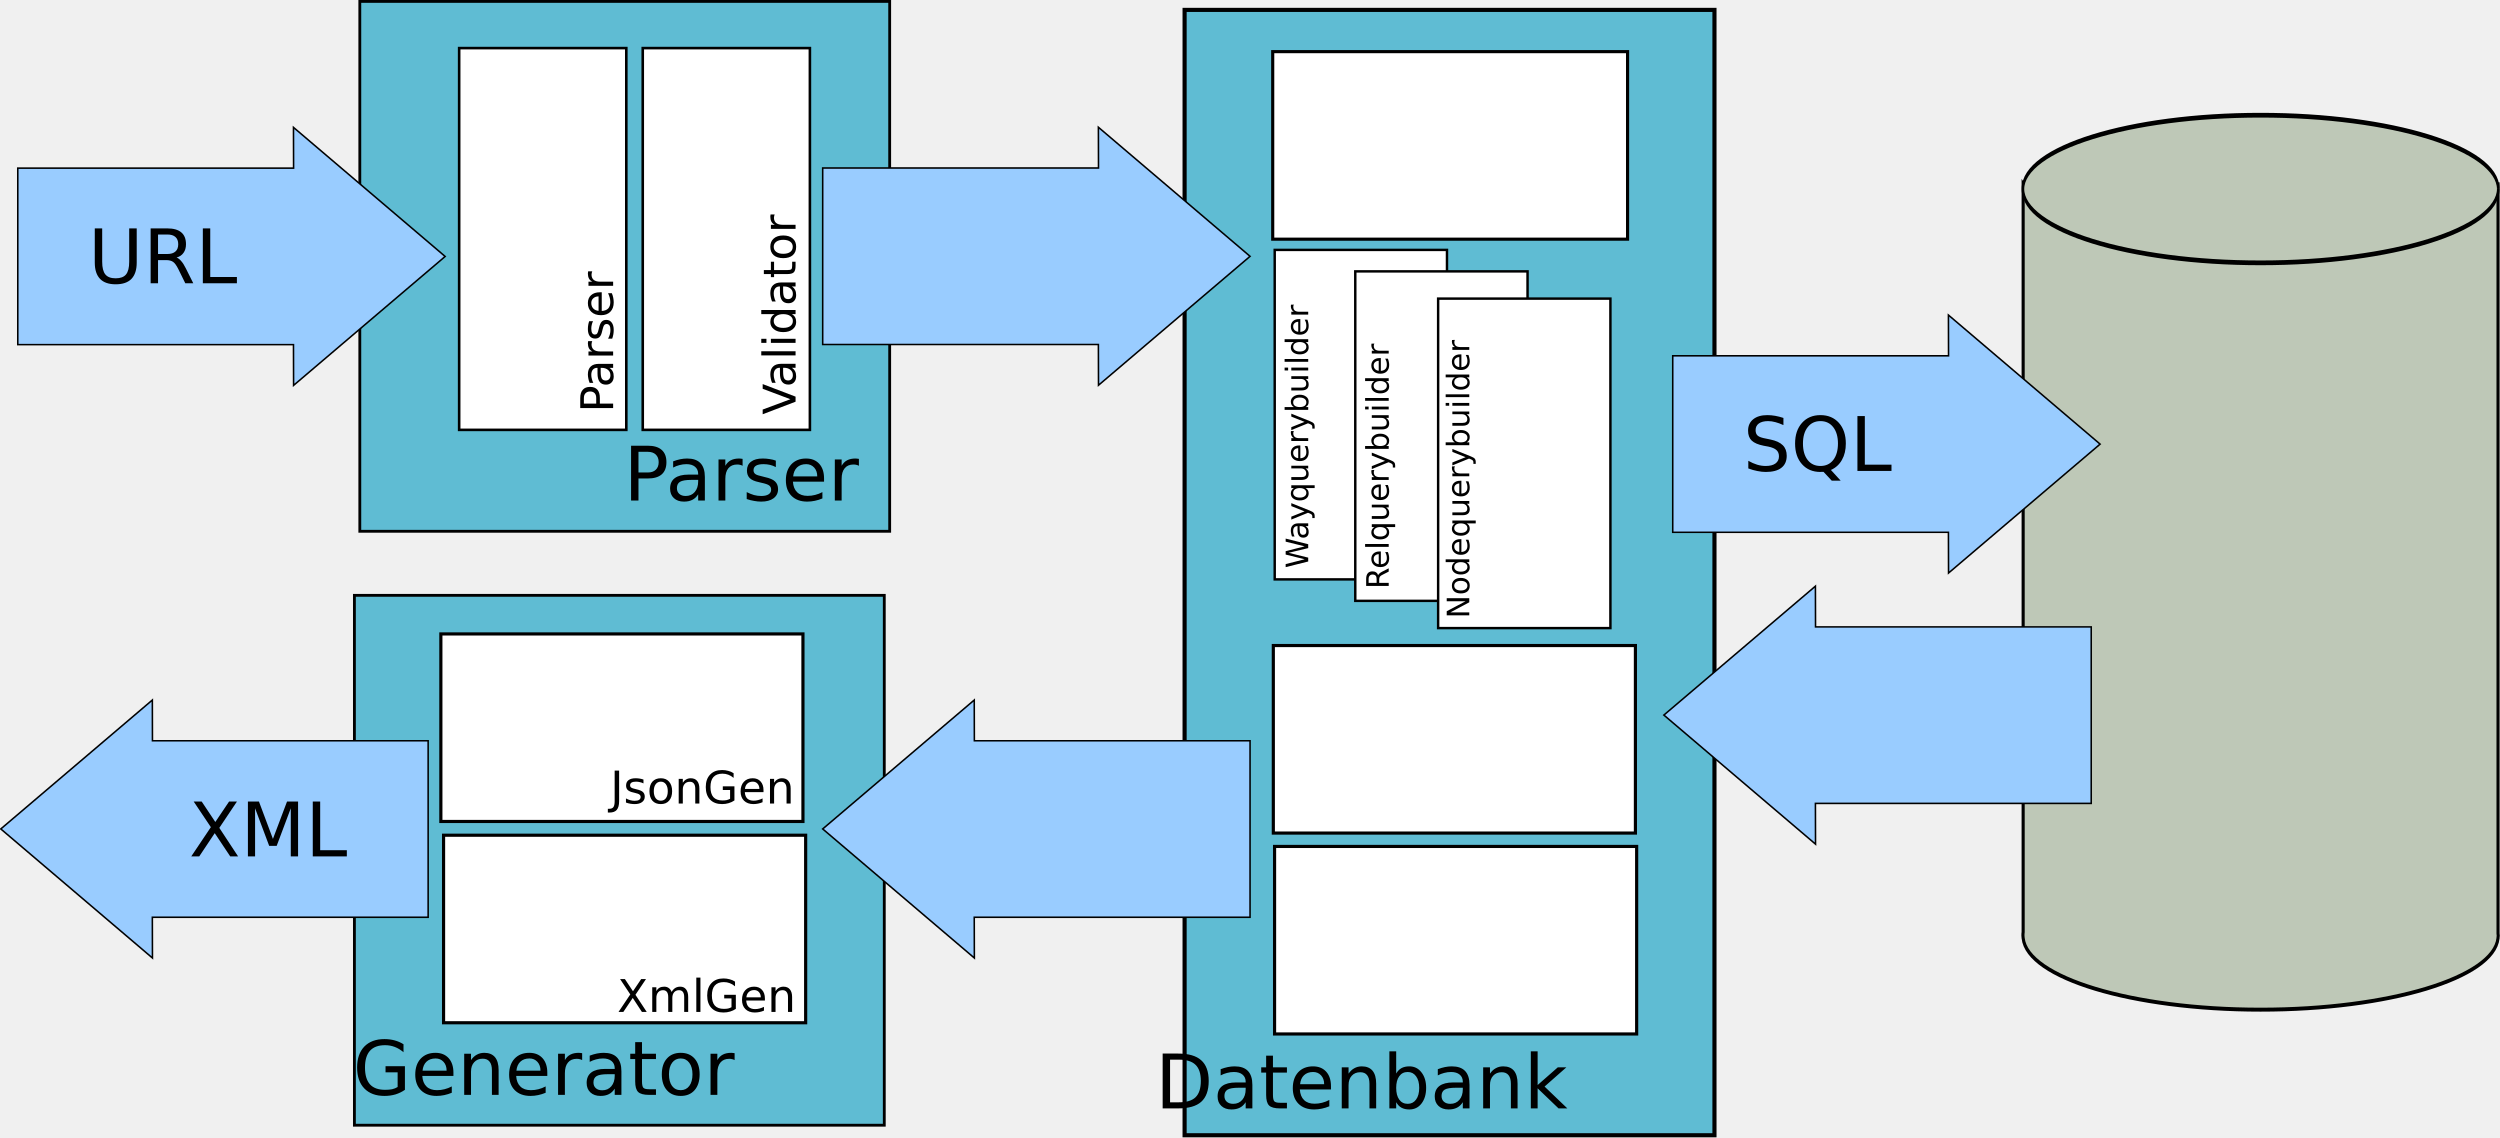
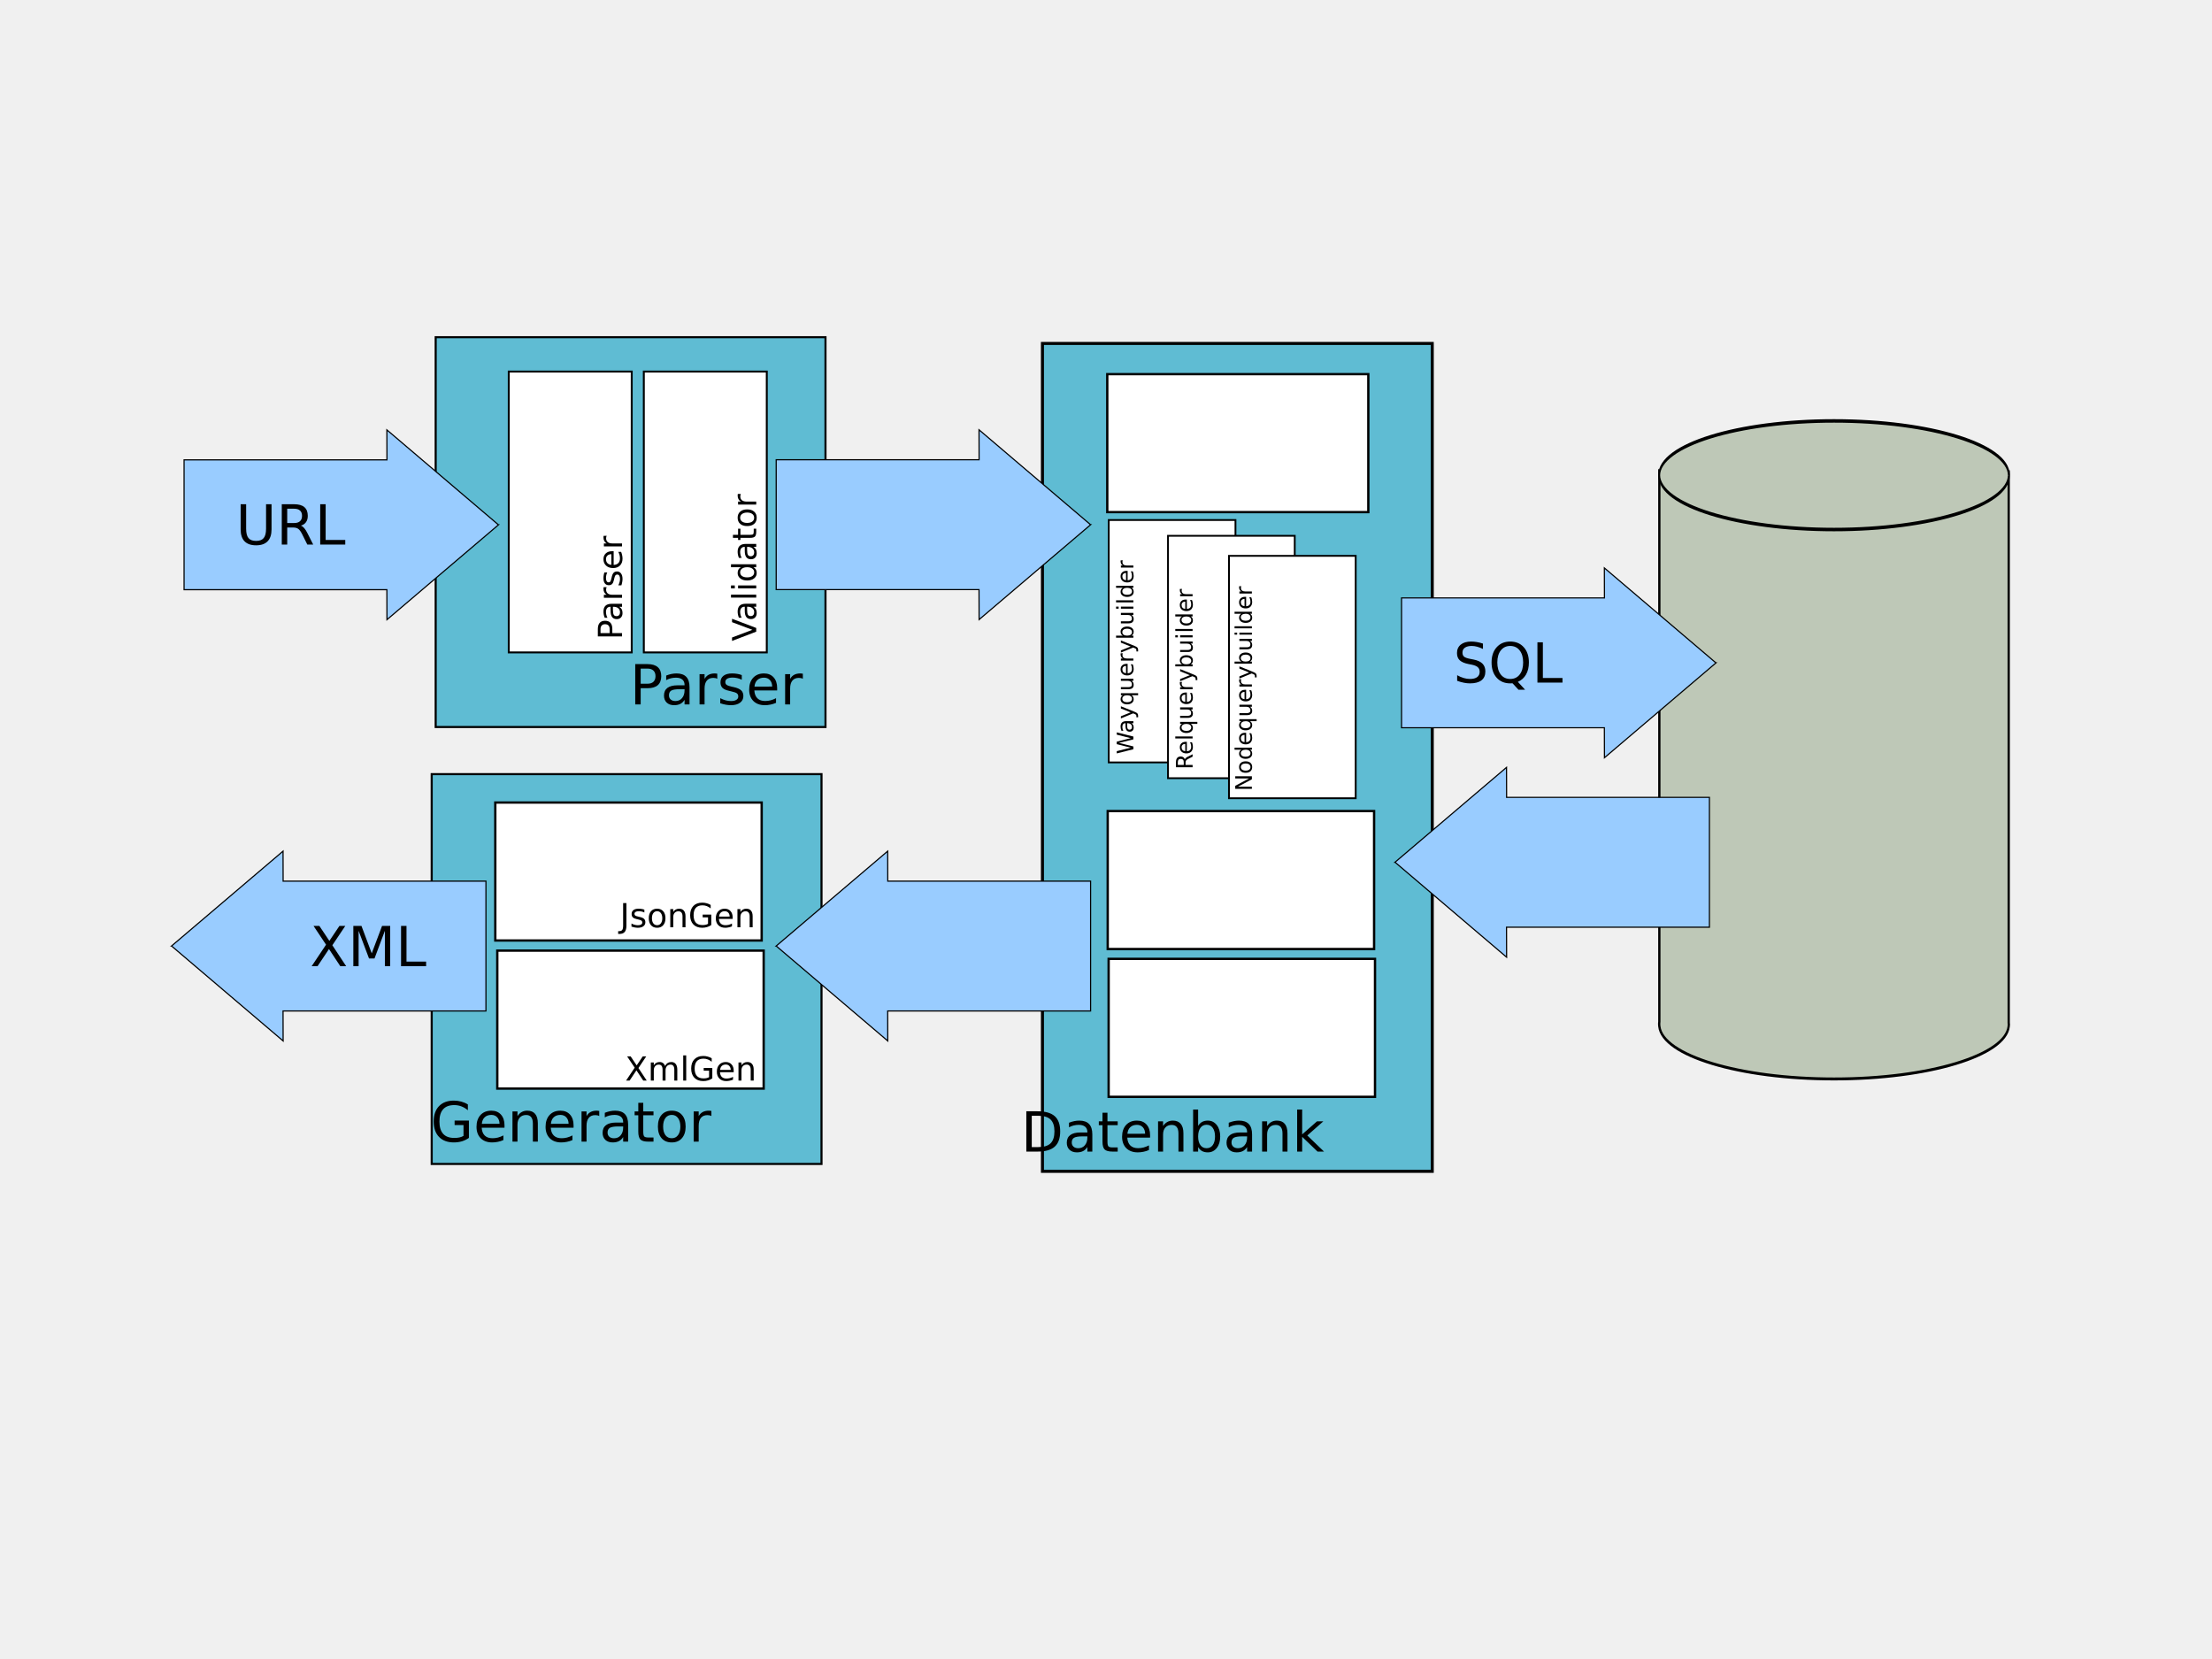
- <svg xmlns="http://www.w3.org/2000/svg" width="332.581" height="151.3" id="svg2" version="1.0">
+ <svg xmlns="http://www.w3.org/2000/svg" width="800" height="600" id="svg2" version="1.0">
  <defs id="defs4" />
-   <g id="layer1" transform="translate(-95.47654,-767.2451)">
-     <rect style="fill:#5fbcd3;fill-opacity:1;fill-rule:nonzero;stroke:#000000;stroke-width:0.376;stroke-miterlimit:4;stroke-opacity:1;stroke-dasharray:none" id="rect2995" width="70.49" height="70.49" x="143.343" y="767.433" />
-     <text xml:space="preserve" style="font-size:10px;font-style:normal;font-weight:normal;line-height:125%;letter-spacing:0px;word-spacing:0px;fill:#000000;fill-opacity:1;stroke:none;font-family:Bitstream Vera Sans" x="178.447" y="833.836" id="text3765">
-       <tspan id="tspan3767" x="178.447" y="833.836">Parser</tspan>
+   <g id="layer1" transform="translate(-95.47654,-318.5448)">
+     <rect style="fill:#5fbcd3;fill-opacity:1;fill-rule:nonzero;stroke:#000000;stroke-width:0.753;stroke-miterlimit:4;stroke-opacity:1;stroke-dasharray:none" id="rect2995" width="140.98" height="140.98" x="253.045" y="440.501" />
+     <text xml:space="preserve" style="font-size:20px;font-style:normal;font-weight:normal;line-height:125%;letter-spacing:0px;word-spacing:0px;fill:#000000;fill-opacity:1;stroke:none;font-family:Bitstream Vera Sans" x="323.251" y="573.307" id="text3765">
+       <tspan id="tspan3767" x="323.251" y="573.307">Parser</tspan>
    </text>
-     <rect style="fill:#5fbcd3;fill-opacity:1;fill-rule:nonzero;stroke:#000000;stroke-width:0.376;stroke-miterlimit:4;stroke-opacity:1;stroke-dasharray:none" id="rect2995-9" width="70.49" height="70.49" x="142.624" y="846.445" />
-     <text xml:space="preserve" style="font-size:10px;font-style:normal;font-weight:normal;text-align:end;line-height:125%;letter-spacing:0px;word-spacing:0px;text-anchor:end;fill:#000000;fill-opacity:1;stroke:none;font-family:Bitstream Vera Sans" x="209.098" y="912.901" id="text3765-6">
-       <tspan id="tspan3767-9" x="209.098" y="912.901">Generator</tspan>
+     <rect style="fill:#5fbcd3;fill-opacity:1;fill-rule:nonzero;stroke:#000000;stroke-width:0.753;stroke-miterlimit:4;stroke-opacity:1;stroke-dasharray:none" id="rect2995-9" width="140.98" height="140.98" x="251.606" y="598.524" />
+     <text xml:space="preserve" style="font-size:20px;font-style:normal;font-weight:normal;text-align:end;line-height:125%;letter-spacing:0px;word-spacing:0px;text-anchor:end;fill:#000000;fill-opacity:1;stroke:none;font-family:Bitstream Vera Sans" x="384.554" y="731.435" id="text3765-6">
+       <tspan id="tspan3767-9" x="384.554" y="731.435">Generator</tspan>
    </text>
-     <path style="fill:#99ccff;fill-opacity:1;fill-rule:nonzero;stroke:#000000;stroke-width:0.209;stroke-linejoin:miter;stroke-miterlimit:4;stroke-opacity:1;stroke-dasharray:none;stroke-dashoffset:0" d="M 95.581,877.521 115.758,894.692 c -0.01,-3.093 -0.009,-3.342 -0.015,-5.421 l 36.691,0 0,-23.479 -36.676,0 c -0.005,-2.079 -0.006,-2.323 -0.015,-5.421 l -20.162,17.15 z" id="rect3902-2" />
-     <text xml:space="preserve" style="font-size:10px;font-style:normal;font-weight:normal;line-height:125%;letter-spacing:0px;word-spacing:0px;fill:#000000;fill-opacity:1;stroke:none;font-family:Bitstream Vera Sans" x="120.62" y="881.176" id="text4003-0">
-       <tspan id="tspan4005-5" x="120.62" y="881.176">XML</tspan>
+     <path style="fill:#99ccff;fill-opacity:1;fill-rule:nonzero;stroke:#000000;stroke-width:0.418;stroke-linejoin:miter;stroke-miterlimit:4;stroke-opacity:1;stroke-dasharray:none;stroke-dashoffset:0" d="m 157.52,660.675 40.354,34.343 c -0.02,-6.186 -0.018,-6.684 -0.03,-10.843 l 73.381,0 0,-46.958 -73.352,0 c -0.01,-4.157 -0.012,-4.645 -0.03,-10.843 l -40.324,34.301 z" id="rect3902-2" />
+     <text xml:space="preserve" style="font-size:20px;font-style:normal;font-weight:normal;line-height:125%;letter-spacing:0px;word-spacing:0px;fill:#000000;fill-opacity:1;stroke:none;font-family:Bitstream Vera Sans" x="207.599" y="667.986" id="text4003-0">
+       <tspan id="tspan4005-5" x="207.599" y="667.986">XML</tspan>
    </text>
-     <rect style="fill:#5fbcd3;fill-opacity:1;fill-rule:nonzero;stroke:#000000;stroke-width:0.549;stroke-miterlimit:4;stroke-opacity:1;stroke-dasharray:none" id="rect2995-9-0" width="70.49" height="149.71" x="253.066" y="768.561" />
-     <path style="fill:#99ccff;fill-opacity:1;fill-rule:nonzero;stroke:#000000;stroke-width:0.209;stroke-linejoin:miter;stroke-miterlimit:4;stroke-opacity:1;stroke-dasharray:none;stroke-dashoffset:0" d="m 261.774,801.344 -20.177,-17.171 c 0.01,3.093 0.009,3.342 0.015,5.421 l -36.691,0 0,23.479 36.676,0 c 0.005,2.079 0.006,2.323 0.015,5.421 l 20.162,-17.15 z" id="rect3902-0" />
-     <path style="fill:#99ccff;fill-opacity:1;fill-rule:nonzero;stroke:#000000;stroke-width:0.209;stroke-linejoin:miter;stroke-miterlimit:4;stroke-opacity:1;stroke-dasharray:none;stroke-dashoffset:0" d="m 204.921,877.521 20.177,17.171 c -0.01,-3.093 -0.009,-3.342 -0.015,-5.421 l 36.691,0 0,-23.479 -36.676,0 c -0.005,-2.079 -0.006,-2.323 -0.015,-5.421 l -20.162,17.15 z" id="rect3902-2-2" />
-     <path style="fill:#99ccff;fill-opacity:1;fill-rule:nonzero;stroke:#000000;stroke-width:0.209;stroke-linejoin:miter;stroke-miterlimit:4;stroke-opacity:1;stroke-dasharray:none;stroke-dashoffset:0" d="m 154.695,801.362 -20.177,-17.171 c 0.01,3.093 0.009,3.342 0.015,5.421 l -36.691,0 0,23.479 36.676,0 c 0.005,2.079 0.006,2.323 0.015,5.421 l 20.162,-17.15 z" id="rect3902" />
-     <text xml:space="preserve" style="font-size:10px;font-style:normal;font-weight:normal;line-height:125%;letter-spacing:0px;word-spacing:0px;fill:#000000;fill-opacity:1;stroke:none;font-family:Bitstream Vera Sans" x="107.21" y="804.926" id="text4003">
-       <tspan id="tspan4005" x="107.21" y="804.926">URL</tspan>
+     <rect style="fill:#5fbcd3;fill-opacity:1;fill-rule:nonzero;stroke:#000000;stroke-width:1.097;stroke-miterlimit:4;stroke-opacity:1;stroke-dasharray:none" id="rect2995-9-0" width="140.98" height="299.42" x="472.489" y="442.755" />
+     <path style="fill:#99ccff;fill-opacity:1;fill-rule:nonzero;stroke:#000000;stroke-width:0.418;stroke-linejoin:miter;stroke-miterlimit:4;stroke-opacity:1;stroke-dasharray:none;stroke-dashoffset:0" d="m 489.905,508.322 -40.354,-34.343 c 0.02,6.186 0.018,6.684 0.03,10.843 l -73.381,0 0,46.958 73.352,0 c 0.01,4.157 0.012,4.645 0.03,10.843 l 40.324,-34.301 z" id="rect3902-0" />
+     <path style="fill:#99ccff;fill-opacity:1;fill-rule:nonzero;stroke:#000000;stroke-width:0.418;stroke-linejoin:miter;stroke-miterlimit:4;stroke-opacity:1;stroke-dasharray:none;stroke-dashoffset:0" d="m 376.2,660.675 40.354,34.343 c -0.02,-6.186 -0.018,-6.684 -0.03,-10.843 l 73.381,0 0,-46.958 -73.352,0 c -0.01,-4.157 -0.012,-4.645 -0.03,-10.843 l -40.324,34.301 z" id="rect3902-2-2" />
+     <path style="fill:#99ccff;fill-opacity:1;fill-rule:nonzero;stroke:#000000;stroke-width:0.418;stroke-linejoin:miter;stroke-miterlimit:4;stroke-opacity:1;stroke-dasharray:none;stroke-dashoffset:0" d="m 275.749,508.358 -40.354,-34.343 c 0.02,6.186 0.018,6.684 0.03,10.843 l -73.381,0 0,46.958 73.352,0 c 0.01,4.157 0.012,4.645 0.03,10.843 l 40.324,-34.301 z" id="rect3902" />
+     <text xml:space="preserve" style="font-size:20px;font-style:normal;font-weight:normal;line-height:125%;letter-spacing:0px;word-spacing:0px;fill:#000000;fill-opacity:1;stroke:none;font-family:Bitstream Vera Sans" x="180.777" y="515.485" id="text4003">
+       <tspan id="tspan4005" x="180.777" y="515.485">URL</tspan>
    </text>
-     <text xml:space="preserve" style="font-size:10px;font-style:normal;font-weight:normal;text-align:end;line-height:125%;letter-spacing:0px;word-spacing:0px;text-anchor:end;fill:#000000;fill-opacity:1;stroke:none;font-family:Bitstream Vera Sans" x="319.903" y="914.7" id="text3765-6-7">
-       <tspan id="tspan3767-9-4" x="319.903" y="914.7">Datenbank</tspan>
+     <text xml:space="preserve" style="font-size:20px;font-style:normal;font-weight:normal;text-align:end;line-height:125%;letter-spacing:0px;word-spacing:0px;text-anchor:end;fill:#000000;fill-opacity:1;stroke:none;font-family:Bitstream Vera Sans" x="606.165" y="735.033" id="text3765-6-7">
+       <tspan id="tspan3767-9-4" x="606.165" y="735.033">Datenbank</tspan>
    </text>
    <flowRoot xml:space="preserve" id="flowRoot4234" style="font-size:10px;font-style:normal;font-weight:normal;line-height:125%;letter-spacing:0px;word-spacing:0px;fill:#000000;fill-opacity:1;stroke:none;font-family:Bitstream Vera Sans">
      <flowRegion id="flowRegion4236">
        <rect id="rect4238" width="526.958" height="71.607" x="-74.362" y="105.138" />
      </flowRegion>
      <flowPara id="flowPara4240" />
    </flowRoot>
-     <rect style="fill:#ffffff;fill-opacity:1;fill-rule:nonzero;stroke:#000000;stroke-width:0.346;stroke-linejoin:miter;stroke-miterlimit:4;stroke-opacity:1;stroke-dasharray:none;stroke-dashoffset:0" id="rect4261" width="22.236" height="50.788" x="156.559" y="773.644" />
-     <rect style="fill:#ffffff;fill-opacity:1;fill-rule:nonzero;stroke:#000000;stroke-width:0.346;stroke-linejoin:miter;stroke-miterlimit:4;stroke-opacity:1;stroke-dasharray:none;stroke-dashoffset:0" id="rect4261-1" width="22.236" height="50.788" x="180.983" y="773.644" />
-     <text xml:space="preserve" style="font-size:10px;font-style:normal;font-weight:normal;line-height:125%;letter-spacing:0px;word-spacing:0px;fill:#000000;fill-opacity:1;stroke:none;font-family:Bitstream Vera Sans" x="-822.122" y="177.043" id="text4299" transform="matrix(0,-1,1,0,0,0)">
-       <tspan id="tspan4301" x="-822.122" y="177.043" style="font-size:6px">Parser</tspan>
+     <rect style="fill:#ffffff;fill-opacity:1;fill-rule:nonzero;stroke:#000000;stroke-width:0.692;stroke-linejoin:miter;stroke-miterlimit:4;stroke-opacity:1;stroke-dasharray:none;stroke-dashoffset:0" id="rect4261" width="44.471" height="101.577" x="279.477" y="452.922" />
+     <rect style="fill:#ffffff;fill-opacity:1;fill-rule:nonzero;stroke:#000000;stroke-width:0.692;stroke-linejoin:miter;stroke-miterlimit:4;stroke-opacity:1;stroke-dasharray:none;stroke-dashoffset:0" id="rect4261-1" width="44.471" height="101.577" x="328.324" y="452.922" />
+     <text xml:space="preserve" style="font-size:20px;font-style:normal;font-weight:normal;line-height:125%;letter-spacing:0px;word-spacing:0px;fill:#000000;fill-opacity:1;stroke:none;font-family:Bitstream Vera Sans" x="-549.878" y="320.444" id="text4299" transform="matrix(0,-1,1,0,0,0)">
+       <tspan id="tspan4301" x="-549.878" y="320.444" style="font-size:12px">Parser</tspan>
    </text>
-     <text xml:space="preserve" style="font-size:10px;font-style:normal;font-weight:normal;line-height:125%;letter-spacing:0px;word-spacing:0px;fill:#000000;fill-opacity:1;stroke:none;font-family:Bitstream Vera Sans" x="-822.402" y="201.31" id="text4299-3" transform="matrix(0,-1,1,0,0,0)">
-       <tspan id="tspan4301-2" x="-822.402" y="201.31" style="font-size:6px">Validator</tspan>
+     <text xml:space="preserve" style="font-size:20px;font-style:normal;font-weight:normal;line-height:125%;letter-spacing:0px;word-spacing:0px;fill:#000000;fill-opacity:1;stroke:none;font-family:Bitstream Vera Sans" x="-550.438" y="368.978" id="text4299-3" transform="matrix(0,-1,1,0,0,0)">
+       <tspan id="tspan4301-2" x="-550.438" y="368.978" style="font-size:12px">Validator</tspan>
    </text>
-     <rect style="fill:#ffffff;fill-opacity:1;fill-rule:nonzero;stroke:#000000;stroke-width:0.421;stroke-linejoin:miter;stroke-miterlimit:4;stroke-opacity:1;stroke-dasharray:none;stroke-dashoffset:0" id="rect4342" width="48.17" height="24.948" x="154.125" y="851.579" />
-     <rect style="fill:#ffffff;fill-opacity:1;fill-rule:nonzero;stroke:#000000;stroke-width:0.421;stroke-linejoin:miter;stroke-miterlimit:4;stroke-opacity:1;stroke-dasharray:none;stroke-dashoffset:0" id="rect4342-37" width="48.17" height="24.948" x="154.485" y="878.357" />
-     <text xml:space="preserve" style="font-size:10px;font-style:normal;font-weight:normal;line-height:125%;letter-spacing:0px;word-spacing:0px;fill:#000000;fill-opacity:1;stroke:none;font-family:Bitstream Vera Sans" x="176.654" y="874.136" id="text4299-32">
-       <tspan id="tspan4301-4" x="176.654" y="874.136" style="font-size:6px">JsonGen</tspan>
+     <rect style="fill:#ffffff;fill-opacity:1;fill-rule:nonzero;stroke:#000000;stroke-width:0.842;stroke-linejoin:miter;stroke-miterlimit:4;stroke-opacity:1;stroke-dasharray:none;stroke-dashoffset:0" id="rect4342" width="96.34" height="49.897" x="274.607" y="608.792" />
+     <rect style="fill:#ffffff;fill-opacity:1;fill-rule:nonzero;stroke:#000000;stroke-width:0.842;stroke-linejoin:miter;stroke-miterlimit:4;stroke-opacity:1;stroke-dasharray:none;stroke-dashoffset:0" id="rect4342-37" width="96.34" height="49.897" x="275.328" y="662.347" />
+     <text xml:space="preserve" style="font-size:20px;font-style:normal;font-weight:normal;line-height:125%;letter-spacing:0px;word-spacing:0px;fill:#000000;fill-opacity:1;stroke:none;font-family:Bitstream Vera Sans" x="319.667" y="653.907" id="text4299-32">
+       <tspan id="tspan4301-4" x="319.667" y="653.907" style="font-size:12px">JsonGen</tspan>
    </text>
-     <text xml:space="preserve" style="font-size:10px;font-style:normal;font-weight:normal;line-height:125%;letter-spacing:0px;word-spacing:0px;fill:#000000;fill-opacity:1;stroke:none;font-family:Bitstream Vera Sans" x="177.591" y="901.862" id="text4299-32-5">
-       <tspan id="tspan4301-4-9" x="177.591" y="901.862" style="font-size:6px">XmlGen</tspan>
+     <text xml:space="preserve" style="font-size:20px;font-style:normal;font-weight:normal;line-height:125%;letter-spacing:0px;word-spacing:0px;fill:#000000;fill-opacity:1;stroke:none;font-family:Bitstream Vera Sans" x="321.54" y="709.358" id="text4299-32-5">
+       <tspan id="tspan4301-4-9" x="321.54" y="709.358" style="font-size:12px">XmlGen</tspan>
    </text>
-     <rect style="fill:#ffffff;fill-opacity:1;fill-rule:nonzero;stroke:#000000;stroke-width:0.417;stroke-linejoin:miter;stroke-miterlimit:4;stroke-opacity:1;stroke-dasharray:none;stroke-dashoffset:0" id="rect4342-4" width="47.207" height="24.948" x="264.789" y="774.115" />
-     <rect style="fill:#ffffff;fill-opacity:1;fill-rule:nonzero;stroke:#000000;stroke-width:0.421;stroke-linejoin:miter;stroke-miterlimit:4;stroke-opacity:1;stroke-dasharray:none;stroke-dashoffset:0" id="rect4342-46" width="48.17" height="24.948" x="265.035" y="879.849" />
-     <rect style="fill:#ffffff;fill-opacity:1;fill-rule:nonzero;stroke:#000000;stroke-width:0.421;stroke-linejoin:miter;stroke-miterlimit:4;stroke-opacity:1;stroke-dasharray:none;stroke-dashoffset:0" id="rect4342-46-2" width="48.17" height="24.948" x="264.869" y="853.122" />
-     <flowRoot xml:space="preserve" id="flowRoot4571" style="font-size:10px;font-style:normal;font-weight:normal;line-height:125%;letter-spacing:0px;word-spacing:0px;fill:#000000;fill-opacity:1;stroke:none;font-family:Bitstream Vera Sans" transform="translate(7.789861,706.146)">
+     <rect style="fill:#ffffff;fill-opacity:1;fill-rule:nonzero;stroke:#000000;stroke-width:0.834;stroke-linejoin:miter;stroke-miterlimit:4;stroke-opacity:1;stroke-dasharray:none;stroke-dashoffset:0" id="rect4342-4" width="94.413" height="49.897" x="495.936" y="453.863" />
+     <rect style="fill:#ffffff;fill-opacity:1;fill-rule:nonzero;stroke:#000000;stroke-width:0.842;stroke-linejoin:miter;stroke-miterlimit:4;stroke-opacity:1;stroke-dasharray:none;stroke-dashoffset:0" id="rect4342-46" width="96.34" height="49.897" x="496.428" y="665.331" />
+     <rect style="fill:#ffffff;fill-opacity:1;fill-rule:nonzero;stroke:#000000;stroke-width:0.842;stroke-linejoin:miter;stroke-miterlimit:4;stroke-opacity:1;stroke-dasharray:none;stroke-dashoffset:0" id="rect4342-46-2" width="96.34" height="49.897" x="496.097" y="611.879" />
+     <flowRoot xml:space="preserve" id="flowRoot4571" style="font-size:10px;font-style:normal;font-weight:normal;line-height:125%;letter-spacing:0px;word-spacing:0px;fill:#000000;fill-opacity:1;stroke:none;font-family:Bitstream Vera Sans" transform="matrix(2,0,0,2,-18.06219,317.926)">
      <flowRegion id="flowRegion4573">
        <rect id="rect4575" width="64.916" height="17.852" x="272.321" y="163.912" />
      </flowRegion>
      <flowPara id="flowPara4577" style="font-size:6px">Rowparser</flowPara>
    </flowRoot>
-     <flowRoot transform="translate(-1.869051,732.779)" xml:space="preserve" id="flowRoot4571-3" style="font-size:10px;font-style:normal;font-weight:normal;line-height:125%;letter-spacing:0px;word-spacing:0px;fill:#000000;fill-opacity:1;stroke:none;font-family:Bitstream Vera Sans">
+     <flowRoot transform="matrix(2,0,0,2,-37.38002,371.1919)" xml:space="preserve" id="flowRoot4571-3" style="font-size:10px;font-style:normal;font-weight:normal;line-height:125%;letter-spacing:0px;word-spacing:0px;fill:#000000;fill-opacity:1;stroke:none;font-family:Bitstream Vera Sans">
      <flowRegion id="flowRegion4573-4">
        <rect id="rect4575-9" width="64.916" height="17.852" x="272.321" y="163.912" />
      </flowRegion>
      <flowPara id="flowPara4577-1" style="font-size:6px">ObjectEmitter</flowPara>
    </flowRoot>
-     <flowRoot xml:space="preserve" id="flowRoot4633" style="font-size:10px;font-style:normal;font-weight:normal;line-height:125%;letter-spacing:0px;word-spacing:0px;fill:#000000;fill-opacity:1;stroke:none;font-family:Bitstream Vera Sans" transform="translate(0.3245736,705.8214)">
+     <flowRoot xml:space="preserve" id="flowRoot4633" style="font-size:10px;font-style:normal;font-weight:normal;line-height:125%;letter-spacing:0px;word-spacing:0px;fill:#000000;fill-opacity:1;stroke:none;font-family:Bitstream Vera Sans" transform="matrix(2,0,0,2,-32.99277,317.2767)">
      <flowRegion id="flowRegion4635">
        <rect id="rect4637" width="82.118" height="40.248" x="270.373" y="84.39" />
      </flowRegion>
      <flowPara id="flowPara4639" style="font-size:6px">Querybuilder</flowPara>
      <flowPara id="flowPara4641" style="font-size:6px" />
    </flowRoot>
-     <g id="g4096" transform="matrix(0.8976917,0,0,1.140436,80.88468,-114.6726)" style="fill:#bec8b7">
+     <g id="g4096" transform="matrix(1.795383,0,0,2.280872,128.1275,-1323.711)" style="fill:#bec8b7">
      <path id="path4068-7" d="m 316.073,794.812 0,87.219 c -0.03,0.147 -0.031,0.289 -0.031,0.438 0,0.096 0.018,0.186 0.031,0.281 0.618,4.623 16.129,8.344 35.188,8.344 19.061,0 34.574,-3.72 35.188,-8.344 0.003,-0.021 -0.002,-0.042 0,-0.062 0.008,-0.074 0.031,-0.144 0.031,-0.219 -5.3e-4,-0.079 -0.022,-0.171 -0.031,-0.25 l 0,-87.406 -70.375,0 z" style="fill:#bec8b7;fill-opacity:1;fill-rule:nonzero;stroke:#000000;stroke-width:0.461;stroke-linejoin:miter;stroke-miterlimit:4;stroke-opacity:1;stroke-dashoffset:0" />
      <path transform="matrix(1.085048,0,0,1.560555,26.54846,658.0979)" d="m 331.718,87.961 c 0,3.047 -14.532,5.518 -32.458,5.518 -17.926,0 -32.458,-2.47 -32.458,-5.518 0,-3.047 14.532,-5.518 32.458,-5.518 17.905,0 32.428,2.465 32.458,5.509" id="path4068" style="fill:#bec8b7;fill-opacity:1;fill-rule:nonzero;stroke:#000000;stroke-width:0.354;stroke-linejoin:miter;stroke-miterlimit:4;stroke-opacity:1;stroke-dasharray:none;stroke-dashoffset:0" />
    </g>
-     <path style="fill:#99ccff;fill-opacity:1;fill-rule:nonzero;stroke:#000000;stroke-width:0.209;stroke-linejoin:miter;stroke-miterlimit:4;stroke-opacity:1;stroke-dasharray:none;stroke-dashoffset:0" d="m 374.857,826.328 -20.177,-17.171 c 0.01,3.093 0.009,3.342 0.015,5.421 l -36.691,0 0,23.479 36.676,0 c 0.005,2.079 0.006,2.323 0.015,5.421 L 374.857,826.328 z" id="rect3902-3" />
-     <text xml:space="preserve" style="font-size:10px;font-style:normal;font-weight:normal;line-height:125%;letter-spacing:0px;word-spacing:0px;fill:#000000;fill-opacity:1;stroke:none;font-family:Bitstream Vera Sans" x="327.371" y="829.892" id="text4003-8">
-       <tspan id="tspan4005-57" x="327.371" y="829.892">SQL</tspan>
+     <path style="fill:#99ccff;fill-opacity:1;fill-rule:nonzero;stroke:#000000;stroke-width:0.418;stroke-linejoin:miter;stroke-miterlimit:4;stroke-opacity:1;stroke-dasharray:none;stroke-dashoffset:0" d="m 716.072,558.29 -40.354,-34.343 c 0.02,6.186 0.018,6.684 0.03,10.843 l -73.381,0 0,46.958 73.352,0 c 0.01,4.157 0.012,4.645 0.03,10.843 l 40.324,-34.301 z" id="rect3902-3" />
+     <text xml:space="preserve" style="font-size:20px;font-style:normal;font-weight:normal;line-height:125%;letter-spacing:0px;word-spacing:0px;fill:#000000;fill-opacity:1;stroke:none;font-family:Bitstream Vera Sans" x="621.101" y="565.417" id="text4003-8">
+       <tspan id="tspan4005-57" x="621.101" y="565.417">SQL</tspan>
    </text>
-     <path style="fill:#99ccff;fill-opacity:1;fill-rule:nonzero;stroke:#000000;stroke-width:0.209;stroke-linejoin:miter;stroke-miterlimit:4;stroke-opacity:1;stroke-dasharray:none;stroke-dashoffset:0" d="m 316.824,862.373 20.177,17.171 c -0.01,-3.093 -0.009,-3.342 -0.015,-5.421 l 36.691,0 0,-23.479 -36.676,0 c -0.005,-2.079 -0.006,-2.323 -0.015,-5.421 l -20.162,17.15 z" id="rect3902-2-23" />
-     <rect style="fill:#ffffff;fill-opacity:1;fill-rule:nonzero;stroke:#000000;stroke-width:0.326;stroke-linejoin:miter;stroke-miterlimit:4;stroke-opacity:1;stroke-dasharray:none;stroke-dashoffset:0" id="rect4261-1-0" width="22.918" height="43.833" x="265.054" y="800.49" />
-     <rect style="fill:#ffffff;fill-opacity:1;fill-rule:nonzero;stroke:#000000;stroke-width:0.326;stroke-linejoin:miter;stroke-miterlimit:4;stroke-opacity:1;stroke-dasharray:none;stroke-dashoffset:0" id="rect4261-1-0-8" width="22.918" height="43.833" x="275.772" y="803.346" />
-     <rect style="fill:#ffffff;fill-opacity:1;fill-rule:nonzero;stroke:#000000;stroke-width:0.326;stroke-linejoin:miter;stroke-miterlimit:4;stroke-opacity:1;stroke-dasharray:none;stroke-dashoffset:0" id="rect4261-1-0-8-9" width="22.918" height="43.833" x="286.795" y="806.97" />
-     <text xml:space="preserve" style="font-size:10.309px;font-style:normal;font-weight:normal;line-height:125%;letter-spacing:0px;word-spacing:0px;fill:#000000;fill-opacity:1;stroke:none;font-family:Bitstream Vera Sans" x="-842.708" y="269.551" id="text4299-3-0" transform="matrix(0,-1.00015,0.9998499,0,0,0)">
-       <tspan id="tspan4301-2-4" x="-842.708" y="269.551" style="font-size:4.123px">Wayquerybuilder</tspan>
+     <path style="fill:#99ccff;fill-opacity:1;fill-rule:nonzero;stroke:#000000;stroke-width:0.418;stroke-linejoin:miter;stroke-miterlimit:4;stroke-opacity:1;stroke-dasharray:none;stroke-dashoffset:0" d="m 600.006,630.38 40.354,34.343 c -0.02,-6.186 -0.018,-6.684 -0.03,-10.843 l 73.381,0 0,-46.958 -73.352,0 c -0.01,-4.157 -0.012,-4.645 -0.03,-10.843 l -40.324,34.301 z" id="rect3902-2-23" />
+     <rect style="fill:#ffffff;fill-opacity:1;fill-rule:nonzero;stroke:#000000;stroke-width:0.652;stroke-linejoin:miter;stroke-miterlimit:4;stroke-opacity:1;stroke-dasharray:none;stroke-dashoffset:0" id="rect4261-1-0" width="45.836" height="87.666" x="496.466" y="506.614" />
+     <rect style="fill:#ffffff;fill-opacity:1;fill-rule:nonzero;stroke:#000000;stroke-width:0.652;stroke-linejoin:miter;stroke-miterlimit:4;stroke-opacity:1;stroke-dasharray:none;stroke-dashoffset:0" id="rect4261-1-0-8" width="45.836" height="87.666" x="517.901" y="512.325" />
+     <rect style="fill:#ffffff;fill-opacity:1;fill-rule:nonzero;stroke:#000000;stroke-width:0.652;stroke-linejoin:miter;stroke-miterlimit:4;stroke-opacity:1;stroke-dasharray:none;stroke-dashoffset:0" id="rect4261-1-0-8-9" width="45.836" height="87.666" x="539.949" y="519.574" />
+     <text xml:space="preserve" style="font-size:20.617px;font-style:normal;font-weight:normal;line-height:125%;letter-spacing:0px;word-spacing:0px;fill:#000000;fill-opacity:1;stroke:none;font-family:Bitstream Vera Sans" x="-591.214" y="505.454" id="text4299-3-0" transform="matrix(0,-1.00015,0.9998499,0,0,0)">
+       <tspan id="tspan4301-2-4" x="-591.214" y="505.454" style="font-size:8.247px">Wayquerybuilder</tspan>
    </text>
-     <text xml:space="preserve" style="font-size:10.309px;font-style:normal;font-weight:normal;line-height:125%;letter-spacing:0px;word-spacing:0px;fill:#000000;fill-opacity:1;stroke:none;font-family:Bitstream Vera Sans" x="-849.381" y="290.981" id="text4299-3-0-1" transform="matrix(0,-1.00015,0.9998499,0,0,0)">
-       <tspan id="tspan4301-2-4-5" x="-849.381" y="290.981" style="font-size:4.123px">Nodequerybuilder</tspan>
+     <text xml:space="preserve" style="font-size:20.617px;font-style:normal;font-weight:normal;line-height:125%;letter-spacing:0px;word-spacing:0px;fill:#000000;fill-opacity:1;stroke:none;font-family:Bitstream Vera Sans" x="-604.561" y="548.314" id="text4299-3-0-1" transform="matrix(0,-1.00015,0.9998499,0,0,0)">
+       <tspan id="tspan4301-2-4-5" x="-604.561" y="548.314" style="font-size:8.247px">Nodequerybuilder</tspan>
    </text>
-     <text xml:space="preserve" style="font-size:10.309px;font-style:normal;font-weight:normal;line-height:125%;letter-spacing:0px;word-spacing:0px;fill:#000000;fill-opacity:1;stroke:none;font-family:Bitstream Vera Sans" x="-845.472" y="280.261" id="text4299-3-0-1-3" transform="matrix(0,-1.00015,0.9998499,0,0,0)">
-       <tspan id="tspan4301-2-4-5-4" x="-845.472" y="280.261" style="font-size:4.123px">Relquerybuilder</tspan>
+     <text xml:space="preserve" style="font-size:20.617px;font-style:normal;font-weight:normal;line-height:125%;letter-spacing:0px;word-spacing:0px;fill:#000000;fill-opacity:1;stroke:none;font-family:Bitstream Vera Sans" x="-596.743" y="526.876" id="text4299-3-0-1-3" transform="matrix(0,-1.00015,0.9998499,0,0,0)">
+       <tspan id="tspan4301-2-4-5-4" x="-596.743" y="526.876" style="font-size:8.247px">Relquerybuilder</tspan>
    </text>
-     <flowRoot xml:space="preserve" id="flowRoot4910" style="font-size:10px;font-style:normal;font-weight:normal;line-height:125%;letter-spacing:0px;word-spacing:0px;fill:#000000;fill-opacity:1;stroke:none;font-family:Bitstream Vera Sans" transform="translate(23.54466,697.6888)">
+     <flowRoot xml:space="preserve" id="flowRoot4910" style="font-size:10px;font-style:normal;font-weight:normal;line-height:125%;letter-spacing:0px;word-spacing:0px;fill:#000000;fill-opacity:1;stroke:none;font-family:Bitstream Vera Sans" transform="matrix(2,0,0,2,13.4474,301.0115)">
      <flowRegion id="flowRegion4912">
        <rect id="rect4914" width="56.348" height="17.125" x="366.812" y="181.058" />
      </flowRegion>
      <flowPara id="flowPara4916">Postgis</flowPara>
    </flowRoot>
  </g>
</svg>
